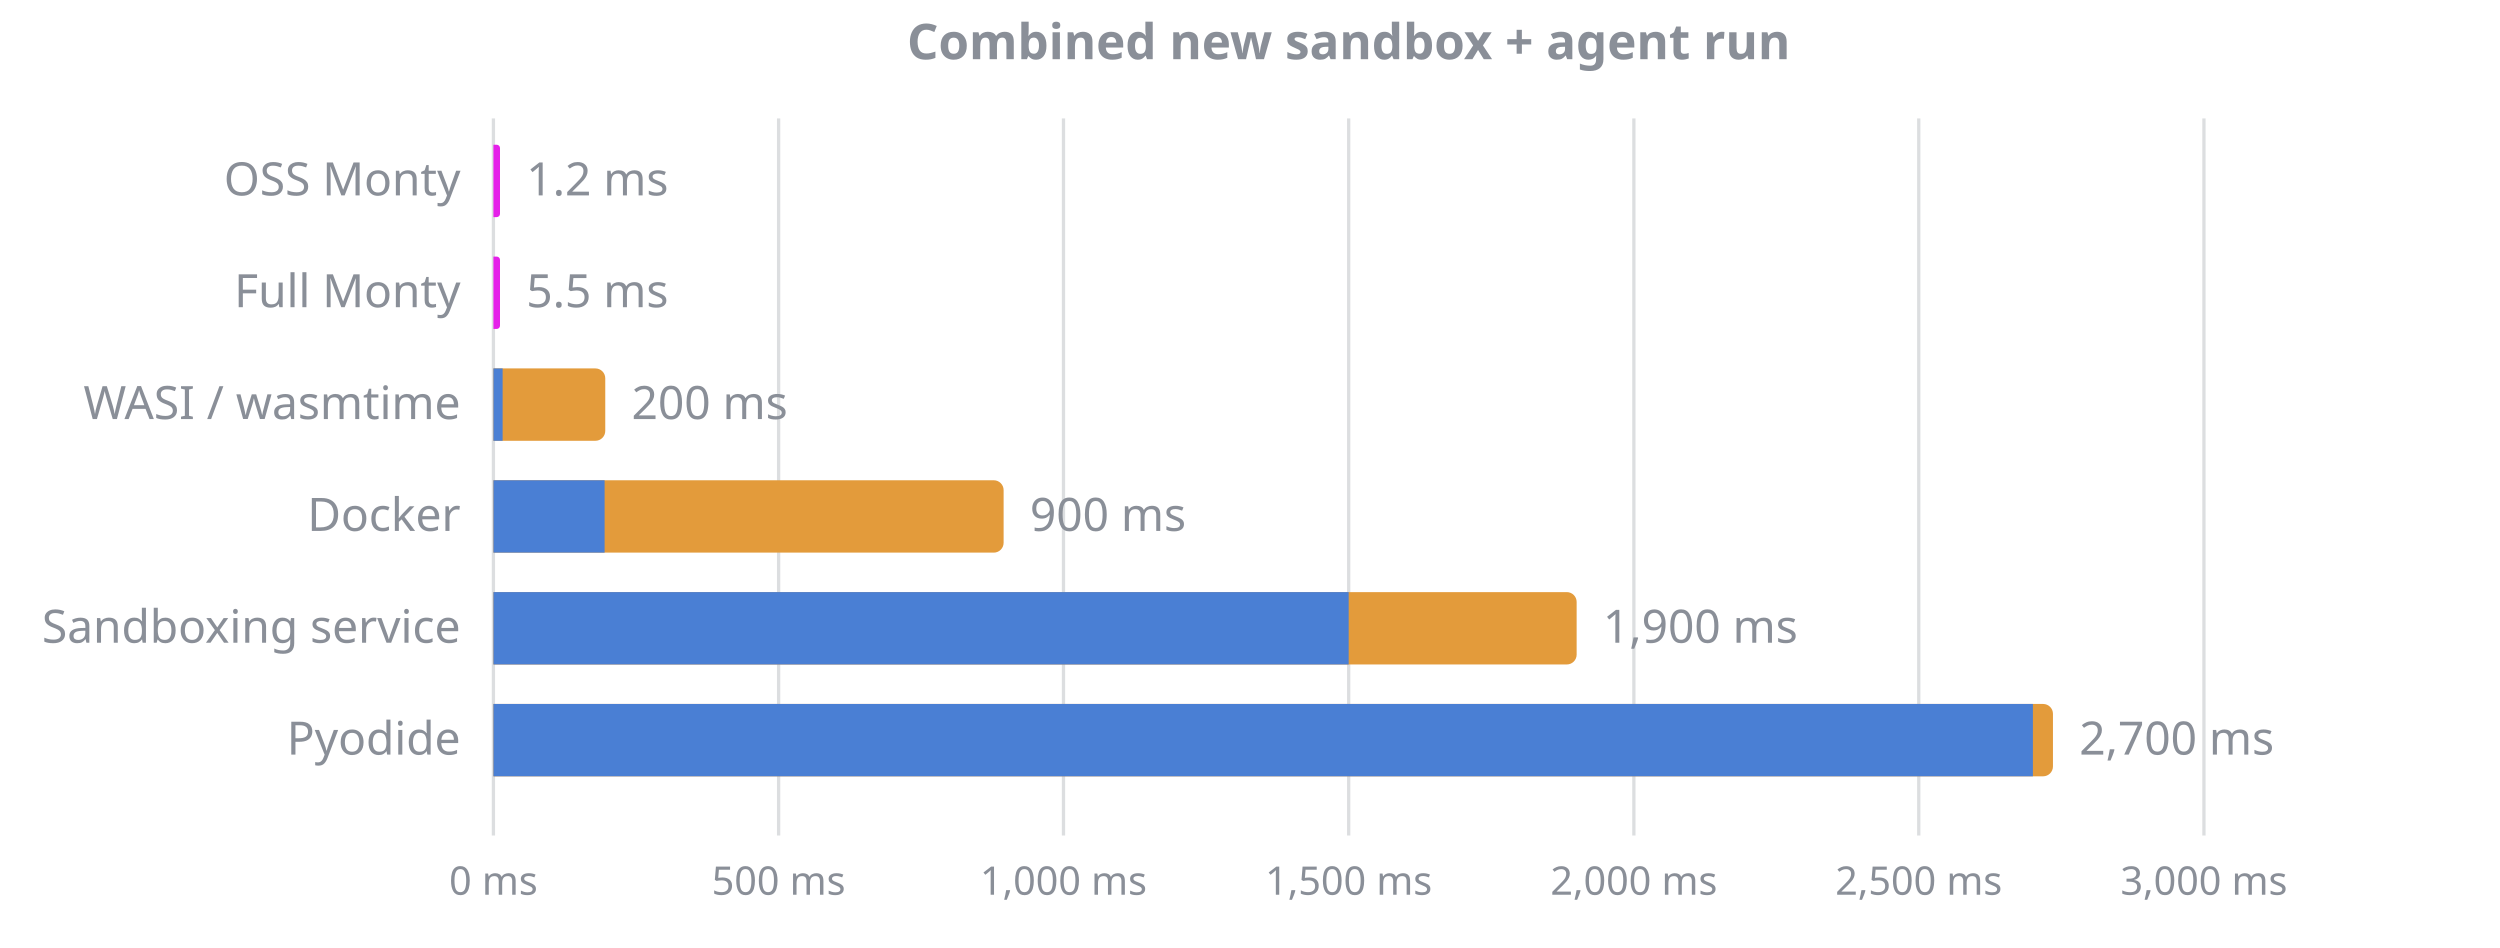
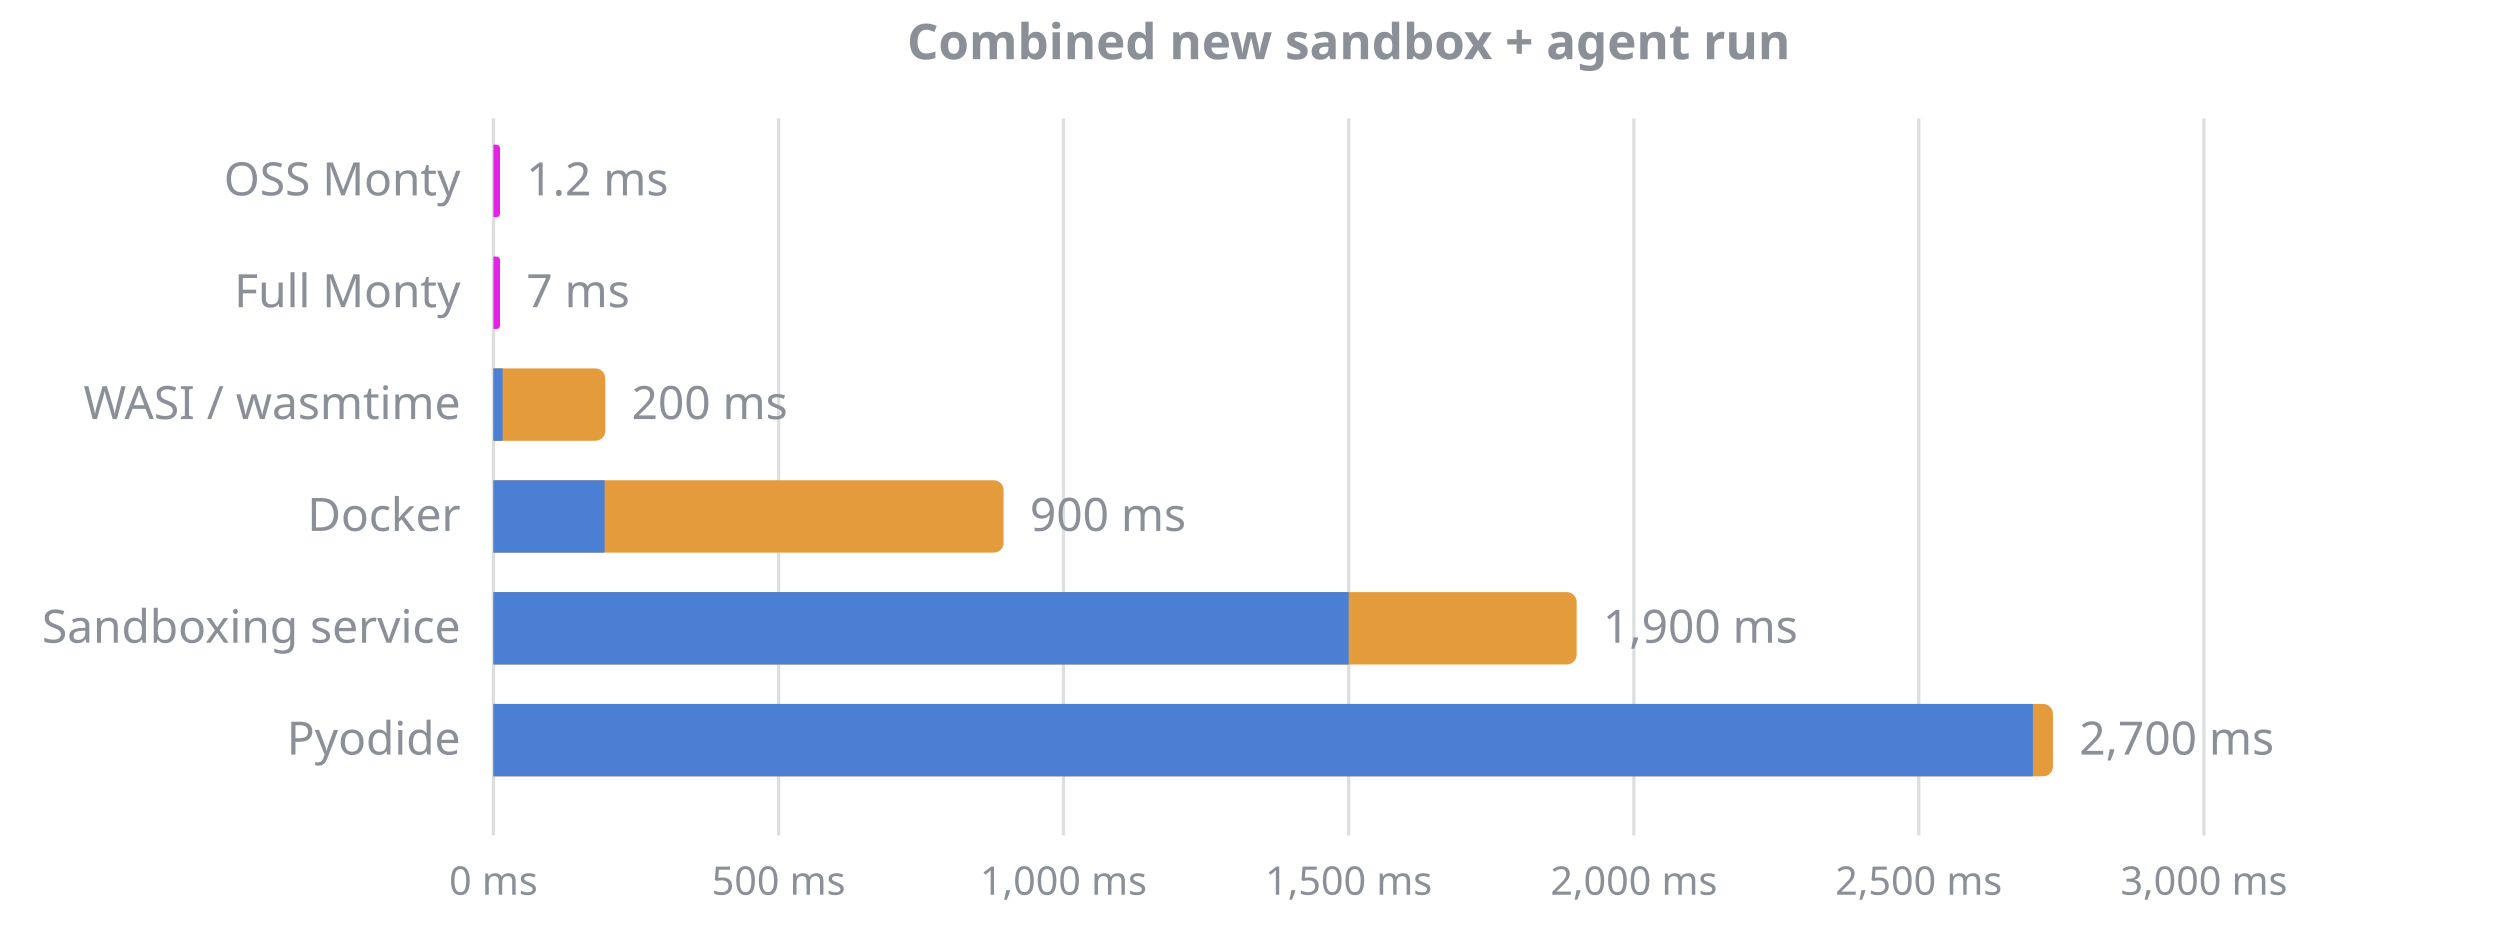
<svg xmlns="http://www.w3.org/2000/svg" width="760" height="288" viewBox="0 0 760 288" role="img" aria-labelledby="title">
  <text x="410.0" y="18" text-anchor="middle" fill="#8a8f98" font-size="15" font-weight="600" font-family="ui-sans-serif, system-ui, sans-serif">Combined new sandbox + agent run</text>
  <line x1="150.0" y1="36" x2="150.0" y2="254" stroke="#8a8f98" stroke-opacity="0.3" />
  <text x="150.0" y="272" text-anchor="middle" fill="#8a8f98" font-size="12" font-family="ui-sans-serif, system-ui, sans-serif">0 ms</text>
  <line x1="236.7" y1="36" x2="236.7" y2="254" stroke="#8a8f98" stroke-opacity="0.3" />
  <text x="236.7" y="272" text-anchor="middle" fill="#8a8f98" font-size="12" font-family="ui-sans-serif, system-ui, sans-serif">500 ms</text>
  <line x1="323.3" y1="36" x2="323.3" y2="254" stroke="#8a8f98" stroke-opacity="0.3" />
  <text x="323.3" y="272" text-anchor="middle" fill="#8a8f98" font-size="12" font-family="ui-sans-serif, system-ui, sans-serif">1,000 ms</text>
  <line x1="410.0" y1="36" x2="410.0" y2="254" stroke="#8a8f98" stroke-opacity="0.3" />
  <text x="410.0" y="272" text-anchor="middle" fill="#8a8f98" font-size="12" font-family="ui-sans-serif, system-ui, sans-serif">1,500 ms</text>
  <line x1="496.7" y1="36" x2="496.7" y2="254" stroke="#8a8f98" stroke-opacity="0.3" />
  <text x="496.7" y="272" text-anchor="middle" fill="#8a8f98" font-size="12" font-family="ui-sans-serif, system-ui, sans-serif">2,000 ms</text>
  <line x1="583.3" y1="36" x2="583.3" y2="254" stroke="#8a8f98" stroke-opacity="0.3" />
  <text x="583.3" y="272" text-anchor="middle" fill="#8a8f98" font-size="12" font-family="ui-sans-serif, system-ui, sans-serif">2,500 ms</text>
  <line x1="670.0" y1="36" x2="670.0" y2="254" stroke="#8a8f98" stroke-opacity="0.3" />
  <text x="670.0" y="272" text-anchor="middle" fill="#8a8f98" font-size="12" font-family="ui-sans-serif, system-ui, sans-serif">3,000 ms</text>
  <text x="140" y="59.4" text-anchor="end" fill="#8a8f98" font-size="14" font-family="ui-sans-serif, system-ui, sans-serif">OSS Monty</text>
  <path d="M150,44 H151.0 A1.0,1.0 0 0 1 152.0,45.0 V65.0 A1.0,1.0 0 0 1 151.0,66 H150 Z" fill="#e520e9" />
  <text x="160.0" y="59.4" fill="#8a8f98" font-size="14" font-family="ui-sans-serif, system-ui, sans-serif">1.2 ms</text>
  <text x="140" y="93.4" text-anchor="end" fill="#8a8f98" font-size="14" font-family="ui-sans-serif, system-ui, sans-serif">Full Monty</text>
  <path d="M150,78 H151.0 A1.0,1.0 0 0 1 152.0,79.0 V99.0 A1.0,1.0 0 0 1 151.0,100 H150 Z" fill="#e520e9" />
-   <text x="160.0" y="93.4" fill="#8a8f98" font-size="14" font-family="ui-sans-serif, system-ui, sans-serif">5.5 ms</text>
+   <text x="160.0" y="93.4" fill="#8a8f98" font-size="14" font-family="ui-sans-serif, system-ui, sans-serif">7 ms</text>
  <text x="140" y="127.4" text-anchor="end" fill="#8a8f98" font-size="14" font-family="ui-sans-serif, system-ui, sans-serif">WASI / wasmtime</text>
  <path d="M150,112 H181.0 A3.0,3.0 0 0 1 184.0,115.0 V131.0 A3.0,3.0 0 0 1 181.0,134 H150 Z" fill="#e39b3b" />
  <rect x="150" y="112" width="2.8" height="22" fill="#4a7fd4" />
  <text x="192.0" y="127.4" fill="#8a8f98" font-size="14" font-family="ui-sans-serif, system-ui, sans-serif">200 ms</text>
  <text x="140" y="161.4" text-anchor="end" fill="#8a8f98" font-size="14" font-family="ui-sans-serif, system-ui, sans-serif">Docker</text>
  <path d="M150,146 H302.1 A3.0,3.0 0 0 1 305.1,149.0 V165.0 A3.0,3.0 0 0 1 302.1,168 H150 Z" fill="#e39b3b" />
  <rect x="150" y="146" width="33.8" height="22" fill="#4a7fd4" />
  <text x="313.1" y="161.4" fill="#8a8f98" font-size="14" font-family="ui-sans-serif, system-ui, sans-serif">900 ms</text>
  <text x="140" y="195.4" text-anchor="end" fill="#8a8f98" font-size="14" font-family="ui-sans-serif, system-ui, sans-serif">Sandboxing service</text>
  <path d="M150,180 H476.3 A3.0,3.0 0 0 1 479.3,183.0 V199.0 A3.0,3.0 0 0 1 476.3,202 H150 Z" fill="#e39b3b" />
  <rect x="150" y="180" width="260.0" height="22" fill="#4a7fd4" />
  <text x="487.3" y="195.4" fill="#8a8f98" font-size="14" font-family="ui-sans-serif, system-ui, sans-serif">1,900 ms</text>
  <text x="140" y="229.4" text-anchor="end" fill="#8a8f98" font-size="14" font-family="ui-sans-serif, system-ui, sans-serif">Pyodide</text>
  <path d="M150,214 H621.1 A3.0,3.0 0 0 1 624.1,217.0 V233.0 A3.0,3.0 0 0 1 621.1,236 H150 Z" fill="#e39b3b" />
  <rect x="150" y="214" width="468.0" height="22" fill="#4a7fd4" />
  <text x="632.1" y="229.4" fill="#8a8f98" font-size="14" font-family="ui-sans-serif, system-ui, sans-serif">2,700 ms</text>
</svg>
